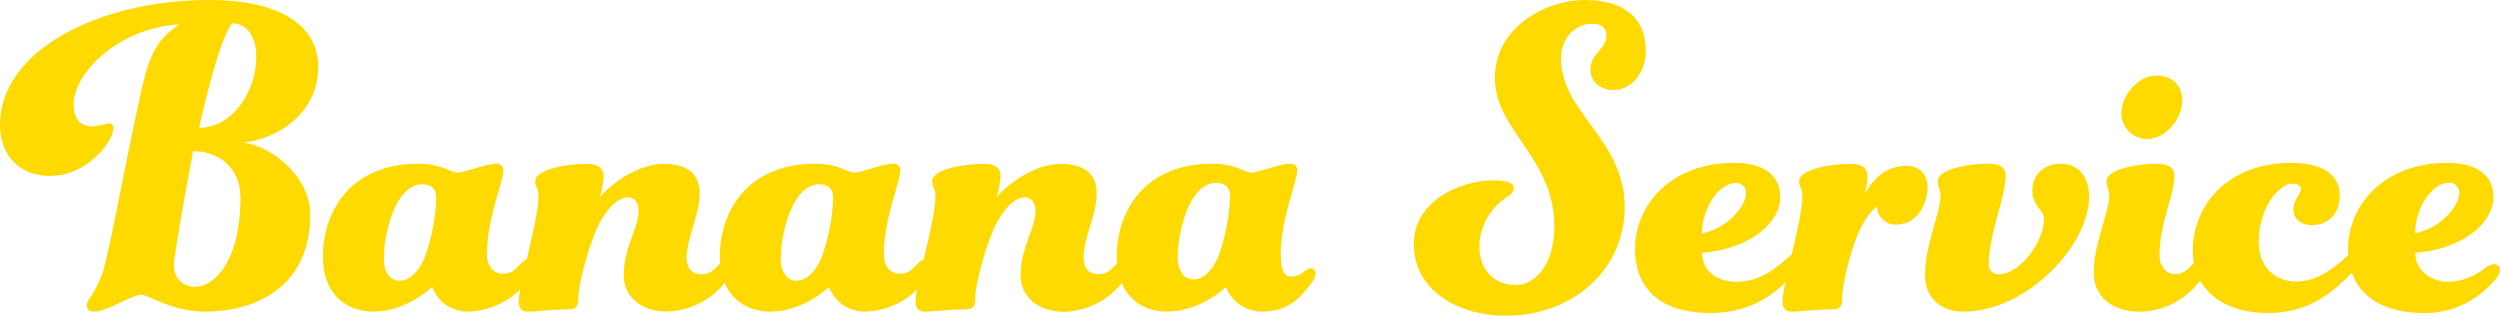
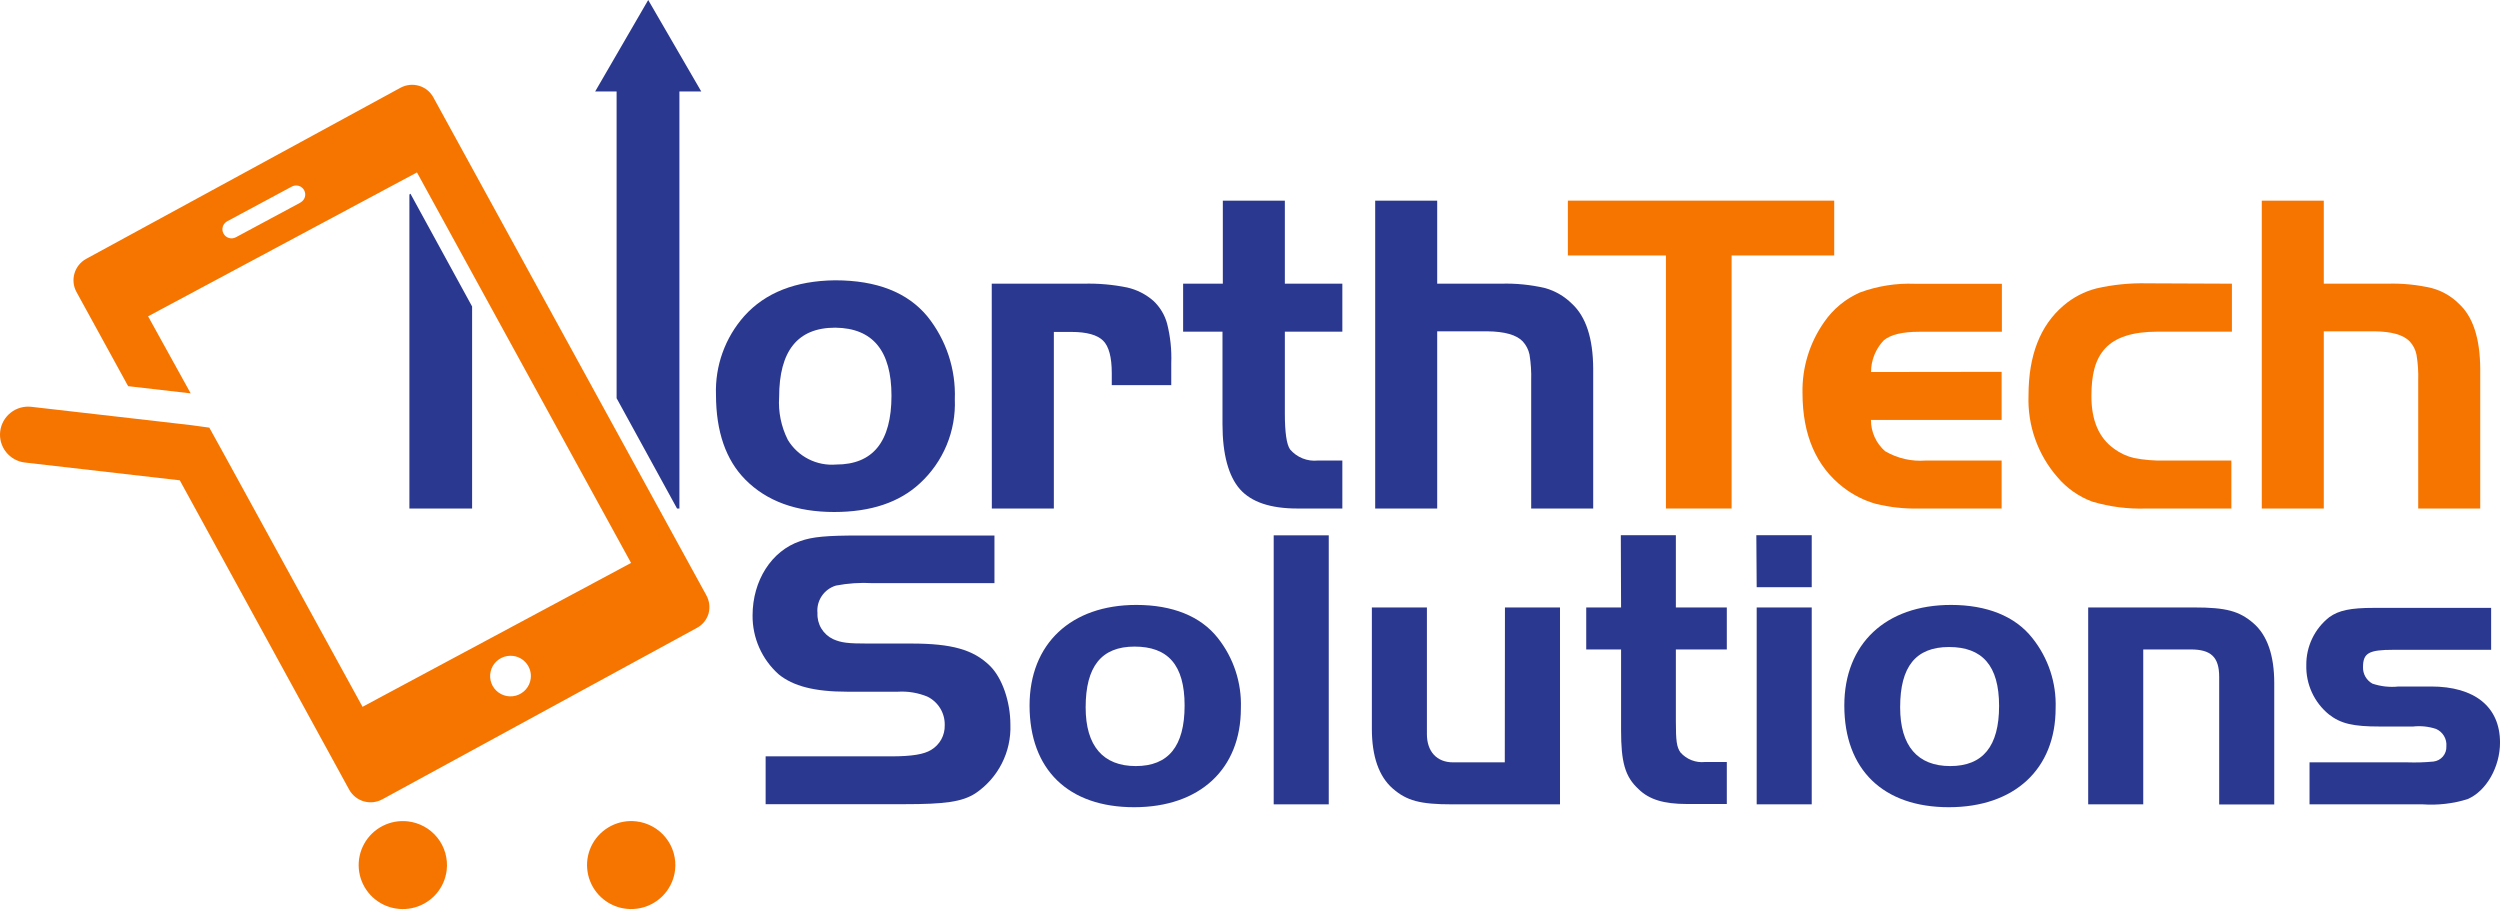
- <svg xmlns="http://www.w3.org/2000/svg" width="285" height="36" viewBox="0 0 285 36" fill="none">
-   <path d="M20.461 2.768C13.463 3.19 8.388 8.349 8.388 11.91C8.388 13.598 9.19 14.414 10.581 14.414C11.193 14.341 11.8 14.224 12.395 14.065C12.768 14.065 12.927 14.278 12.927 14.627C12.927 16.118 9.937 20.056 5.714 20.056C2.402 20.051 0 17.918 0 14.2C0 5.851 11.112 0 23.881 0C32.003 0 36.276 2.976 36.276 7.606C36.276 12.602 32.11 15.741 27.73 16.27C30.72 16.54 35.366 19.994 35.366 24.461C35.366 33.024 28.741 35.522 23.4 35.522C19.557 35.522 16.934 33.609 16.188 33.609C14.961 33.609 12.231 35.522 10.739 35.522C10.202 35.522 9.886 35.257 9.886 34.83C9.886 34.138 10.683 33.823 11.649 31.218C12.503 28.878 15.069 14.25 16.561 8.506C17.522 4.895 19.02 3.775 20.461 2.768ZM22.01 17.232C22.01 17.232 19.822 28.821 19.822 30.256C19.809 30.572 19.86 30.887 19.973 31.183C20.085 31.478 20.256 31.748 20.475 31.977C20.695 32.205 20.958 32.387 21.25 32.512C21.542 32.637 21.856 32.702 22.174 32.703C24.361 32.703 27.407 29.941 27.407 22.492C27.407 19.128 24.949 17.232 22.01 17.232ZM29.222 6.487C29.222 4.36 28.261 2.661 26.497 2.661C25.005 4.096 22.654 14.571 22.705 14.571C26.497 14.571 29.222 10.425 29.222 6.487Z" fill="#FEDA00" />
-   <path d="M53.367 35.522C52.473 35.536 51.597 35.272 50.86 34.768C50.123 34.264 49.561 33.545 49.253 32.709C49.253 32.709 46.427 35.522 42.521 35.522C39.373 35.522 36.807 33.395 36.807 29.3C36.807 24.034 40.011 18.667 47.653 18.667C50.479 18.667 51.288 19.674 52.141 19.674C52.995 19.674 55.346 18.667 56.572 18.667C56.681 18.651 56.793 18.66 56.898 18.695C57.002 18.729 57.098 18.788 57.176 18.865C57.254 18.943 57.312 19.038 57.347 19.142C57.382 19.246 57.391 19.357 57.375 19.466C57.375 20.737 55.504 24.889 55.504 29.03C55.504 30.414 56.363 31.212 57.324 31.212C58.285 31.212 58.658 30.785 59.353 30.087C59.726 29.716 59.918 29.558 60.263 29.558C60.46 29.561 60.648 29.641 60.788 29.779C60.927 29.918 61.006 30.105 61.009 30.301C61.009 30.864 60.687 31.308 60.156 31.989C59.369 33.053 58.349 33.925 57.172 34.537C55.996 35.149 54.695 35.486 53.367 35.522ZM48.134 21.007C45.087 21.007 43.753 26.588 43.753 29.514C43.753 30.898 44.392 32.011 45.568 32.011C46.585 32.011 47.653 31.111 48.348 29.514C49.183 27.281 49.653 24.929 49.739 22.549C49.739 21.592 49.253 21.007 48.134 21.007Z" fill="#FEDA00" />
-   <path d="M71.104 31.426C71.104 28.186 72.8 26.059 72.8 23.983C72.8 23.134 72.314 22.492 71.567 22.492C70.657 22.492 69.38 23.398 68.176 25.738C67.311 27.567 65.921 32.068 65.921 34.138C65.921 35.044 65.548 35.263 64.745 35.263C63.146 35.263 61.06 35.528 60.257 35.528C59.562 35.528 59.127 35.263 59.127 34.357C59.127 32.394 61.388 25.21 61.388 22.34C61.388 21.435 61.015 21.328 61.015 20.653C61.015 19.483 63.897 18.684 66.995 18.684C68.17 18.684 68.815 19.162 68.815 20.068C68.751 20.877 68.607 21.678 68.385 22.459C69.346 21.288 72.5 18.684 75.654 18.684C78.587 18.684 79.763 20.011 79.763 22.059C79.763 24.506 78.271 27.167 78.271 29.345C78.271 30.729 79.017 31.263 79.966 31.263C80.916 31.263 81.3 30.835 81.996 30.138C82.374 29.767 82.561 29.609 82.906 29.609C83.096 29.611 83.279 29.685 83.417 29.816C83.555 29.946 83.639 30.123 83.652 30.312C83.652 30.875 83.335 31.319 82.798 32C82.01 33.06 80.99 33.927 79.815 34.536C78.639 35.144 77.34 35.477 76.016 35.511C72.975 35.522 71.104 33.716 71.104 31.426Z" fill="#FEDA00" />
-   <path d="M98.619 35.522C97.725 35.536 96.848 35.273 96.111 34.769C95.373 34.265 94.812 33.545 94.504 32.709C94.504 32.709 91.678 35.522 87.773 35.522C84.619 35.522 82.053 33.395 82.053 29.3C82.053 24.034 85.263 18.667 92.899 18.667C95.725 18.667 96.534 19.674 97.387 19.674C98.241 19.674 100.592 18.667 101.824 18.667C101.933 18.651 102.045 18.66 102.149 18.695C102.254 18.729 102.349 18.788 102.427 18.865C102.505 18.943 102.564 19.038 102.599 19.142C102.633 19.246 102.643 19.357 102.627 19.466C102.627 20.737 100.756 24.889 100.756 29.03C100.756 30.414 101.609 31.212 102.57 31.212C103.531 31.212 103.904 30.785 104.599 30.087C104.972 29.716 105.165 29.558 105.509 29.558C105.709 29.56 105.9 29.64 106.041 29.781C106.182 29.922 106.261 30.113 106.261 30.312C106.261 30.875 105.945 31.319 105.408 32C104.62 33.063 103.599 33.933 102.423 34.543C101.247 35.154 99.945 35.488 98.619 35.522ZM93.38 21.007C90.339 21.007 88.999 26.588 88.999 29.514C88.999 30.898 89.644 32.011 90.819 32.011C91.831 32.011 92.899 31.111 93.594 29.514C94.432 27.282 94.902 24.93 94.985 22.549C94.985 21.592 94.504 21.007 93.38 21.007Z" fill="#FEDA00" />
-   <path d="M116.35 31.426C116.35 28.186 118.046 26.059 118.046 23.983C118.046 23.134 117.565 22.492 116.814 22.492C115.909 22.492 114.626 23.398 113.451 25.738C112.558 27.567 111.173 32.068 111.173 34.138C111.173 35.044 110.794 35.263 109.992 35.263C108.392 35.263 106.306 35.528 105.509 35.528C104.814 35.528 104.379 35.263 104.379 34.357C104.379 32.394 106.64 25.21 106.64 22.34C106.64 21.435 106.267 21.328 106.267 20.653C106.267 19.483 109.149 18.684 112.247 18.684C113.422 18.684 114.067 19.162 114.067 20.068C114.003 20.877 113.859 21.678 113.637 22.459C114.598 21.288 117.752 18.684 120.906 18.684C123.845 18.684 125.021 20.011 125.021 22.059C125.021 24.506 123.523 27.167 123.523 29.345C123.523 30.729 124.269 31.263 125.218 31.263C126.168 31.263 126.558 30.835 127.253 30.138C127.626 29.767 127.819 29.609 128.158 29.609C128.355 29.612 128.544 29.691 128.684 29.829C128.824 29.968 128.905 30.155 128.909 30.352C128.909 30.914 128.587 31.359 128.05 32.039C127.263 33.1 126.243 33.968 125.067 34.576C123.892 35.184 122.592 35.518 121.268 35.55C118.221 35.522 116.35 33.716 116.35 31.426Z" fill="#FEDA00" />
-   <path d="M143.916 35.522C143.017 35.531 142.136 35.267 141.391 34.764C140.647 34.262 140.074 33.544 139.751 32.709C139.751 32.709 136.925 35.522 133.019 35.522C129.865 35.522 127.305 33.395 127.305 29.3C127.305 24.034 130.509 18.667 138.151 18.667C140.977 18.667 141.78 19.674 142.639 19.674C143.498 19.674 145.844 18.667 147.07 18.667C147.18 18.651 147.291 18.66 147.396 18.695C147.5 18.729 147.596 18.788 147.674 18.865C147.752 18.943 147.81 19.038 147.845 19.142C147.88 19.246 147.889 19.357 147.873 19.466C147.873 20.737 146.002 24.889 146.002 29.03C146.002 30.836 146.432 31.528 147.178 31.528C147.707 31.532 148.219 31.344 148.619 30.999C148.992 30.729 149.156 30.571 149.422 30.571C149.572 30.571 149.715 30.63 149.821 30.736C149.927 30.841 149.987 30.985 149.987 31.134C149.923 31.633 149.699 32.099 149.348 32.462C148.139 34.087 146.697 35.522 143.916 35.522ZM138.632 20.844C135.585 20.844 134.251 26.43 134.251 29.356C134.251 30.734 134.89 31.854 136.066 31.854C137.083 31.854 138.151 30.948 138.846 29.356C139.68 27.121 140.147 24.768 140.231 22.386C140.231 21.429 139.751 20.844 138.632 20.844Z" fill="#FEDA00" />
-   <path d="M177.196 25.845C177.196 17.918 170.413 14.942 170.413 8.883C170.413 3.083 176.235 0 180.672 0C185.109 0 187.618 2.02 187.618 5.795C187.618 8.135 186.121 10.262 183.933 10.262C182.486 10.262 181.311 9.361 181.311 7.921C181.311 6.115 183.131 5.53 183.131 4.146C183.131 3.353 182.808 2.712 181.475 2.712C179.604 2.712 177.948 4.309 177.948 6.65C177.948 12.872 185.211 15.848 185.211 23.612C185.211 30.683 179.389 35.989 171.696 35.989C166.044 35.989 161.172 33.013 161.172 27.803C161.172 22.909 166.462 20.568 170.215 20.568C172.035 20.568 172.567 20.939 172.567 21.418C172.567 21.98 172.194 22.217 171.657 22.543C170.739 23.163 169.986 23.995 169.462 24.968C168.938 25.941 168.66 27.026 168.65 28.129C168.65 30.79 170.345 32.489 172.765 32.489C175.331 32.489 177.196 29.671 177.196 25.845Z" fill="#FEDA00" />
-   <path d="M203.801 29.407C204.099 29.079 204.496 28.856 204.932 28.771C205.017 28.767 205.102 28.78 205.181 28.811C205.26 28.841 205.332 28.888 205.392 28.948C205.452 29.008 205.499 29.08 205.53 29.159C205.561 29.238 205.574 29.322 205.57 29.407C205.57 29.941 205.305 30.363 204.502 31.218C202.739 33.075 200.122 35.685 194.939 35.685C189.92 35.685 186.393 33.435 186.393 28.371C186.393 23.308 190.553 18.565 197.657 18.565C201.292 18.565 202.948 20.158 202.948 22.447C202.948 25.48 199.37 28.405 194.029 28.827C194.029 30.689 195.47 32.124 198.036 32.124C200.76 32.118 202.626 30.38 203.801 29.407ZM199.048 22.093C199.065 21.923 199.043 21.752 198.984 21.592C198.925 21.432 198.83 21.287 198.706 21.169C198.582 21.051 198.433 20.962 198.27 20.91C198.107 20.857 197.934 20.843 197.765 20.866C196.165 20.866 194.029 23.477 194.029 26.61C197.07 26.003 199.048 23.347 199.048 22.07V22.093Z" fill="#FEDA00" />
-   <path d="M210.001 34.138C210.001 35.044 209.622 35.263 208.825 35.263C207.22 35.263 205.134 35.528 204.337 35.528C203.642 35.528 203.207 35.263 203.207 34.357C203.207 32.394 205.468 25.21 205.468 22.34C205.468 21.435 205.095 21.328 205.095 20.653C205.095 19.483 207.977 18.684 211.081 18.684C212.251 18.684 212.895 19.162 212.895 20.068C212.865 20.767 212.757 21.462 212.573 22.138C212.895 21.502 214.393 18.897 217.275 18.897C218.773 18.897 219.734 19.797 219.734 21.395C219.734 23.364 218.451 25.598 216.258 25.598C215.974 25.622 215.687 25.589 215.417 25.499C215.146 25.409 214.897 25.264 214.685 25.074C214.473 24.884 214.303 24.653 214.184 24.395C214.066 24.136 214.002 23.856 213.997 23.573C213.675 23.679 212.98 24.371 212.177 25.862C211.227 27.651 210.001 32.068 210.001 34.138Z" fill="#FEDA00" />
-   <path d="M220.898 20.636C220.898 19.465 223.724 18.666 226.827 18.666C228.003 18.666 228.642 19.145 228.642 20.05C228.642 22.385 226.72 26.802 226.72 30.048C226.698 30.209 226.713 30.373 226.763 30.527C226.814 30.682 226.899 30.823 227.012 30.94C227.125 31.058 227.263 31.148 227.416 31.205C227.569 31.262 227.733 31.284 227.896 31.268C230.19 31.268 233.022 27.651 233.022 24.939C233.022 23.932 231.688 23.555 231.688 21.699C231.688 19.842 233.129 18.666 234.893 18.666C236.922 18.666 238.154 20.101 238.154 22.442C238.154 27.972 231.044 35.522 223.832 35.522C220.898 35.522 219.451 33.609 219.451 31.426C219.451 27.915 221.215 24.247 221.215 22.335C221.215 21.429 220.898 21.322 220.898 20.636Z" fill="#FEDA00" />
-   <path d="M238.686 31.111C238.686 27.735 240.449 24.247 240.449 22.335C240.449 21.429 240.127 21.322 240.127 20.647C240.127 19.477 242.953 18.678 246.056 18.678C247.232 18.678 247.876 19.156 247.876 20.062C247.876 22.188 246.18 25.536 246.18 29.063C246.18 30.447 246.983 31.246 247.944 31.246C248.905 31.246 249.278 30.818 249.973 30.121C250.346 29.75 250.538 29.592 250.883 29.592C251.08 29.595 251.268 29.674 251.407 29.813C251.547 29.951 251.626 30.139 251.629 30.335C251.629 30.897 251.313 31.342 250.776 32.022C249.988 33.082 248.967 33.95 247.792 34.558C246.617 35.166 245.317 35.5 243.993 35.533C240.449 35.522 238.686 33.553 238.686 31.111ZM245.79 8.607C247.712 8.607 248.78 9.834 248.78 11.42C248.78 13.547 246.859 15.837 244.824 15.837C244.437 15.845 244.053 15.777 243.693 15.637C243.332 15.496 243.004 15.287 242.725 15.02C242.447 14.752 242.224 14.433 242.07 14.08C241.916 13.727 241.834 13.347 241.828 12.962C241.834 10.847 243.761 8.613 245.79 8.613V8.607Z" fill="#FEDA00" />
-   <path d="M267.348 29.407C267.646 29.079 268.042 28.856 268.478 28.771C268.563 28.767 268.648 28.78 268.727 28.811C268.807 28.841 268.879 28.888 268.939 28.948C268.999 29.008 269.046 29.08 269.076 29.159C269.107 29.238 269.121 29.322 269.117 29.407C269.117 29.941 268.8 30.363 267.986 31.218C266.166 33.024 263.499 35.685 258.53 35.685C253.562 35.685 249.979 33.075 249.979 28.608C250.007 23.066 254.285 18.565 261.175 18.565C265.234 18.565 266.732 20.253 266.732 22.29C266.732 24.467 265.341 25.665 263.578 25.665C262.351 25.665 261.441 24.973 261.441 23.91C261.441 22.74 262.244 22.262 262.295 21.62C262.295 21.198 261.978 20.928 261.334 20.928C259.785 20.928 257.49 23.741 257.49 27.522C257.49 30.661 259.519 32.096 261.763 32.096C264.115 32.118 266.093 30.526 267.348 29.407Z" fill="#FEDA00" />
-   <path d="M283.078 30.734C283.425 30.42 283.847 30.201 284.305 30.099C284.392 30.095 284.479 30.108 284.561 30.138C284.643 30.168 284.719 30.214 284.783 30.273C284.847 30.332 284.899 30.404 284.935 30.483C284.971 30.562 284.991 30.647 284.994 30.734C284.994 31.269 284.678 31.696 283.819 32.546C282.861 33.545 281.708 34.34 280.431 34.88C279.154 35.419 277.779 35.694 276.392 35.685C271.367 35.685 267.682 33.435 267.682 28.371C267.682 23.308 271.87 18.565 278.963 18.565C282.598 18.565 284.254 20.158 284.254 22.447C284.254 25.48 280.676 28.405 275.329 28.827C275.329 30.689 277.025 32.124 279.071 32.124C280.52 32.089 281.921 31.603 283.078 30.734ZM280.348 22.07C280.365 21.901 280.343 21.729 280.284 21.569C280.225 21.409 280.13 21.265 280.006 21.146C279.883 21.028 279.734 20.94 279.571 20.887C279.408 20.835 279.235 20.82 279.065 20.844C277.466 20.844 275.323 23.454 275.323 26.588C278.376 26.003 280.348 23.347 280.348 22.07Z" fill="#FEDA00" />
+ <svg xmlns="http://www.w3.org/2000/svg" width="165" height="60" viewBox="0 0 165 60" fill="none">
+   <path d="M50.532 49.92H58.776C60.213 49.92 60.995 49.782 61.461 49.49C61.74 49.322 61.969 49.084 62.126 48.8C62.282 48.515 62.36 48.194 62.352 47.869C62.363 47.477 62.261 47.089 62.057 46.753C61.853 46.417 61.556 46.146 61.202 45.974C60.585 45.722 59.919 45.612 59.253 45.653H55.919C53.752 45.653 52.343 45.281 51.395 44.507C50.846 44.019 50.409 43.419 50.111 42.748C49.814 42.078 49.663 41.352 49.67 40.618C49.67 38.328 50.912 36.357 52.809 35.716C53.625 35.424 54.574 35.344 56.689 35.344H65.634V38.488H57.586C56.778 38.441 55.967 38.495 55.172 38.648C54.789 38.763 54.458 39.007 54.236 39.338C54.013 39.67 53.913 40.067 53.953 40.464C53.935 40.819 54.023 41.172 54.206 41.478C54.39 41.784 54.659 42.029 54.982 42.182C55.522 42.423 55.959 42.474 57.281 42.474H60.156C62.812 42.474 64.243 42.875 65.33 43.94C66.146 44.736 66.686 46.312 66.686 47.829C66.718 48.716 66.524 49.596 66.122 50.387C65.72 51.178 65.123 51.855 64.387 52.354C63.496 52.927 62.358 53.076 59.673 53.076H50.532V49.92Z" fill="#2B388F" />
+   <path d="M80.38 42.113C81.421 43.43 81.959 45.072 81.898 46.747C81.898 50.756 79.19 53.276 74.85 53.276C70.509 53.276 67.951 50.796 67.951 46.564C67.951 42.486 70.688 39.925 74.999 39.925C77.373 39.925 79.242 40.664 80.38 42.113ZM71.653 46.695C71.653 49.227 72.803 50.561 74.959 50.561C77.115 50.561 78.184 49.255 78.184 46.564C78.184 43.872 77.074 42.675 74.878 42.675C72.682 42.675 71.653 44.003 71.653 46.684V46.695Z" fill="#2B388F" />
+   <path d="M84.064 53.087V35.332H87.698V53.087H84.064Z" fill="#2B388F" />
+   <path d="M99.327 40.092H102.96V53.087H95.832C93.716 53.087 92.848 52.846 91.928 52.05C91.009 51.254 90.543 49.92 90.543 48.11V40.092H94.176V48.454C94.176 49.599 94.826 50.315 95.901 50.315H99.316L99.327 40.092Z" fill="#2B388F" />
+   <path d="M106.974 35.321H110.607V40.092H113.97V42.864H110.607V47.577C110.607 48.906 110.659 49.296 110.906 49.656C111.106 49.885 111.358 50.061 111.641 50.172C111.925 50.283 112.23 50.324 112.533 50.292H113.97V53.064H111.337C109.819 53.064 108.842 52.772 108.141 52.079C107.244 51.254 106.991 50.292 106.991 48.19V42.864H104.691V40.092H106.991L106.974 35.321Z" fill="#2B388F" />
+   <path d="M115.918 35.321H119.574V38.757H115.941L115.918 35.321ZM119.574 40.092V53.087H115.941V40.092H119.574Z" fill="#2B388F" />
+   <path d="M134.136 42.113C135.186 43.426 135.731 45.069 135.671 46.747C135.671 50.756 132.958 53.276 128.623 53.276C124.289 53.276 121.725 50.796 121.725 46.564C121.725 42.486 124.461 39.925 128.767 39.925C131.124 39.925 132.998 40.664 134.136 42.113ZM125.41 46.695C125.41 49.227 126.559 50.561 128.715 50.561C130.871 50.561 131.94 49.255 131.94 46.592C131.94 43.929 130.831 42.703 128.635 42.703C126.439 42.703 125.41 44.003 125.41 46.667V46.695Z" fill="#2B388F" />
+   <path d="M144.817 40.092C146.932 40.092 147.794 40.332 148.72 41.128C149.645 41.924 150.1 43.265 150.1 45.075V53.093H146.466V44.674C146.466 43.368 145.926 42.864 144.598 42.864H141.454V53.087H137.82V40.092H144.817Z" fill="#2B388F" />
+   <path d="M164.415 42.887H157.965C156.338 42.887 155.959 43.099 155.959 44.032C155.952 44.253 156.006 44.471 156.116 44.663C156.225 44.855 156.386 45.013 156.58 45.12C157.134 45.307 157.722 45.372 158.304 45.309H160.448C163.323 45.309 165.001 46.644 165.001 49.009C165.001 50.613 164.105 52.211 162.857 52.743C161.902 53.04 160.9 53.156 159.902 53.087H152.429V50.315H158.879C159.454 50.335 160.031 50.318 160.604 50.263C160.849 50.236 161.074 50.116 161.233 49.929C161.392 49.742 161.474 49.501 161.46 49.255C161.481 49.018 161.427 48.78 161.305 48.575C161.183 48.369 161.001 48.207 160.782 48.11C160.294 47.948 159.776 47.894 159.264 47.95H157.045C155.321 47.95 154.493 47.766 153.711 47.154C153.229 46.761 152.844 46.264 152.585 45.7C152.326 45.136 152.2 44.52 152.216 43.9C152.209 43.292 152.342 42.69 152.605 42.141C152.868 41.591 153.254 41.11 153.734 40.733C154.361 40.281 155.142 40.12 156.666 40.12H164.415V42.887Z" fill="#2B388F" />
+   <path d="M55.113 18.5C57.861 18.5 59.892 19.294 61.207 20.882C62.449 22.428 63.092 24.367 63.018 26.346C63.061 27.382 62.877 28.415 62.48 29.373C62.083 30.331 61.482 31.192 60.718 31.896C59.358 33.16 57.47 33.792 55.056 33.792C52.561 33.792 50.608 33.081 49.198 31.661C47.906 30.359 47.259 28.49 47.255 26.054C47.187 24.148 47.855 22.288 49.123 20.859C50.51 19.317 52.507 18.53 55.113 18.5ZM55.113 21.627C52.653 21.627 51.423 23.154 51.423 26.209C51.358 27.184 51.556 28.159 51.997 29.032C52.323 29.573 52.795 30.013 53.359 30.3C53.923 30.588 54.557 30.712 55.188 30.659C57.618 30.659 58.835 29.147 58.838 26.123C58.838 23.156 57.606 21.657 55.142 21.627H55.113Z" fill="#2B388F" />
+   <path d="M65.455 18.723H71.52C72.485 18.698 73.449 18.782 74.394 18.975C75.033 19.12 75.626 19.421 76.119 19.851C76.561 20.263 76.878 20.791 77.033 21.375C77.246 22.224 77.337 23.1 77.303 23.975V25.418H73.377V24.628C73.377 23.574 73.187 22.858 72.802 22.48C72.417 22.102 71.727 21.907 70.704 21.907H69.554V33.562H65.461L65.455 18.723Z" fill="#2B388F" />
+   <path d="M80.707 18.723V13.242H84.8V18.723H88.595V21.89H84.8V27.279C84.8 28.54 84.915 29.336 85.145 29.662C85.369 29.924 85.653 30.128 85.974 30.256C86.295 30.384 86.642 30.431 86.985 30.395H88.595V33.562H85.623C83.852 33.562 82.589 33.137 81.834 32.285C81.087 31.432 80.684 29.994 80.684 27.995V21.89H78.086V18.723H80.707Z" fill="#2B388F" />
+   <path d="M94.855 13.242V18.723H99.069C100.049 18.694 101.029 18.792 101.983 19.015C102.65 19.203 103.257 19.558 103.748 20.046C104.674 20.899 105.145 22.337 105.151 24.347V33.562H101.058V25.12C101.076 24.545 101.039 23.97 100.948 23.402C100.88 23.08 100.728 22.781 100.506 22.537C100.096 22.102 99.314 21.879 98.16 21.867H94.855V33.562H90.762V13.242H94.855Z" fill="#2B388F" />
+   <path d="M109.952 16.861H103.479V13.242H121.058V16.861H114.286V33.562H109.952V16.861Z" fill="#F67500" />
+   <path d="M132.107 24.542V27.715H123.483C123.481 28.106 123.564 28.494 123.726 28.85C123.888 29.207 124.124 29.525 124.42 29.782C125.231 30.255 126.168 30.469 127.105 30.395H132.107V33.562H126.657C125.689 33.586 124.722 33.48 123.782 33.247C123.016 33.027 122.298 32.663 121.667 32.176C119.869 30.79 118.969 28.717 118.965 25.956C118.927 24.277 119.428 22.63 120.396 21.254C120.986 20.397 121.804 19.72 122.759 19.301C123.915 18.877 125.144 18.683 126.375 18.729H132.124V21.896H126.674C125.559 21.896 124.771 22.085 124.323 22.468C123.788 23.032 123.49 23.778 123.489 24.553L132.107 24.542Z" fill="#F67500" />
+   <path d="M147.306 18.723V21.89H142.391C140.752 21.89 139.614 22.262 138.941 22.995C138.269 23.728 138.033 24.742 138.033 26.151C138.033 27.751 138.531 28.906 139.528 29.616C139.92 29.908 140.368 30.116 140.844 30.229C141.503 30.356 142.174 30.412 142.845 30.395H147.271V33.562H141.666C140.459 33.604 139.254 33.451 138.096 33.11C137.203 32.78 136.411 32.225 135.797 31.5C134.493 30.008 133.808 28.077 133.882 26.1C133.882 23.461 134.649 21.487 136.182 20.177C136.814 19.63 137.566 19.237 138.378 19.032C139.471 18.784 140.591 18.673 141.712 18.7L147.306 18.723Z" fill="#F67500" />
+   <path d="M153.37 13.242V18.723H157.584C158.564 18.694 159.544 18.792 160.499 19.015C161.175 19.198 161.791 19.553 162.287 20.046C163.218 20.899 163.684 22.337 163.695 24.347V33.562H159.602V25.12C159.621 24.545 159.583 23.97 159.487 23.402C159.422 23.079 159.269 22.779 159.044 22.537C158.636 22.102 157.86 21.879 156.699 21.867H153.37V33.562H149.277V13.242H153.37Z" fill="#F67500" />
+   <path d="M40.696 4.719V26.283L44.685 33.562H44.841V4.719H40.696ZM27.02 12.841V33.562H31.159V20.229L27.088 12.784L27.02 12.841Z" fill="#2B388F" />
+   <path d="M46.606 39.267L28.601 6.426C28.501 6.24 28.364 6.077 28.199 5.945C28.034 5.813 27.844 5.716 27.641 5.659C27.241 5.545 26.812 5.59 26.445 5.785L5.686 17.085C5.313 17.29 5.037 17.634 4.916 18.041C4.796 18.449 4.841 18.887 5.042 19.261L8.457 25.487L12.585 25.962L9.774 20.876L27.52 11.38L41.65 37.154L23.927 46.65L14.764 29.943L13.815 28.224L12.648 28.064L9.676 27.721L2.07 26.85C1.581 26.794 1.089 26.933 0.703 27.239C0.317 27.544 0.069 27.989 0.012 28.477C-0.044 28.964 0.096 29.454 0.402 29.839C0.708 30.223 1.155 30.471 1.645 30.527L11.866 31.701L23.047 52.119C23.253 52.492 23.598 52.768 24.008 52.888C24.417 53.007 24.858 52.959 25.232 52.755L45.991 41.443C46.178 41.344 46.343 41.208 46.476 41.044C46.609 40.879 46.708 40.69 46.767 40.487C46.876 40.075 46.818 39.637 46.606 39.267ZM19.834 13.368L15.568 15.659C15.499 15.696 15.423 15.72 15.344 15.728C15.265 15.736 15.186 15.729 15.11 15.707C15.034 15.684 14.964 15.648 14.902 15.598C14.841 15.548 14.79 15.487 14.752 15.418C14.714 15.349 14.691 15.273 14.682 15.195C14.674 15.116 14.681 15.037 14.704 14.962C14.726 14.886 14.763 14.816 14.813 14.755C14.863 14.693 14.924 14.642 14.993 14.605L19.259 12.314C19.398 12.238 19.563 12.22 19.715 12.265C19.868 12.309 19.996 12.413 20.072 12.552C20.149 12.691 20.166 12.854 20.122 13.006C20.077 13.158 19.973 13.286 19.834 13.362V13.368ZM35.028 44.782C34.995 45.047 34.885 45.295 34.711 45.496C34.536 45.698 34.305 45.843 34.048 45.913C33.79 45.983 33.517 45.976 33.264 45.891C33.011 45.806 32.789 45.649 32.626 45.438C32.463 45.227 32.367 44.972 32.35 44.707C32.333 44.441 32.395 44.177 32.529 43.947C32.664 43.717 32.864 43.532 33.104 43.416C33.344 43.299 33.614 43.257 33.878 43.293C34.228 43.34 34.545 43.523 34.76 43.802C34.976 44.081 35.072 44.433 35.028 44.782Z" fill="#F67500" />
+   <path d="M29.481 57.434C29.414 58.004 29.178 58.541 28.805 58.978C28.431 59.415 27.936 59.732 27.382 59.888C26.828 60.045 26.239 60.034 25.691 59.858C25.143 59.682 24.66 59.348 24.302 58.898C23.944 58.448 23.728 57.903 23.681 57.331C23.635 56.759 23.759 56.186 24.039 55.684C24.319 55.182 24.741 54.775 25.254 54.512C25.766 54.25 26.345 54.145 26.917 54.21C27.298 54.253 27.667 54.371 28.002 54.557C28.338 54.742 28.633 54.992 28.871 55.292C29.109 55.591 29.286 55.935 29.39 56.302C29.495 56.67 29.526 57.055 29.481 57.434Z" fill="#F67500" />
+   <path d="M44.553 57.434C44.486 58.004 44.25 58.542 43.876 58.978C43.502 59.415 43.007 59.732 42.452 59.888C41.898 60.044 41.309 60.033 40.761 59.857C40.213 59.68 39.73 59.345 39.372 58.895C39.015 58.444 38.8 57.898 38.754 57.326C38.707 56.754 38.833 56.181 39.113 55.679C39.394 55.178 39.818 54.771 40.331 54.509C40.843 54.248 41.423 54.143 41.995 54.21C42.376 54.254 42.744 54.372 43.078 54.558C43.413 54.744 43.708 54.994 43.945 55.293C44.183 55.593 44.359 55.936 44.463 56.303C44.568 56.671 44.598 57.055 44.553 57.434Z" fill="#F67500" />
+   <path d="M39.281 6.037L42.782 0L46.283 6.037H39.281Z" fill="#2B388F" />
</svg>
